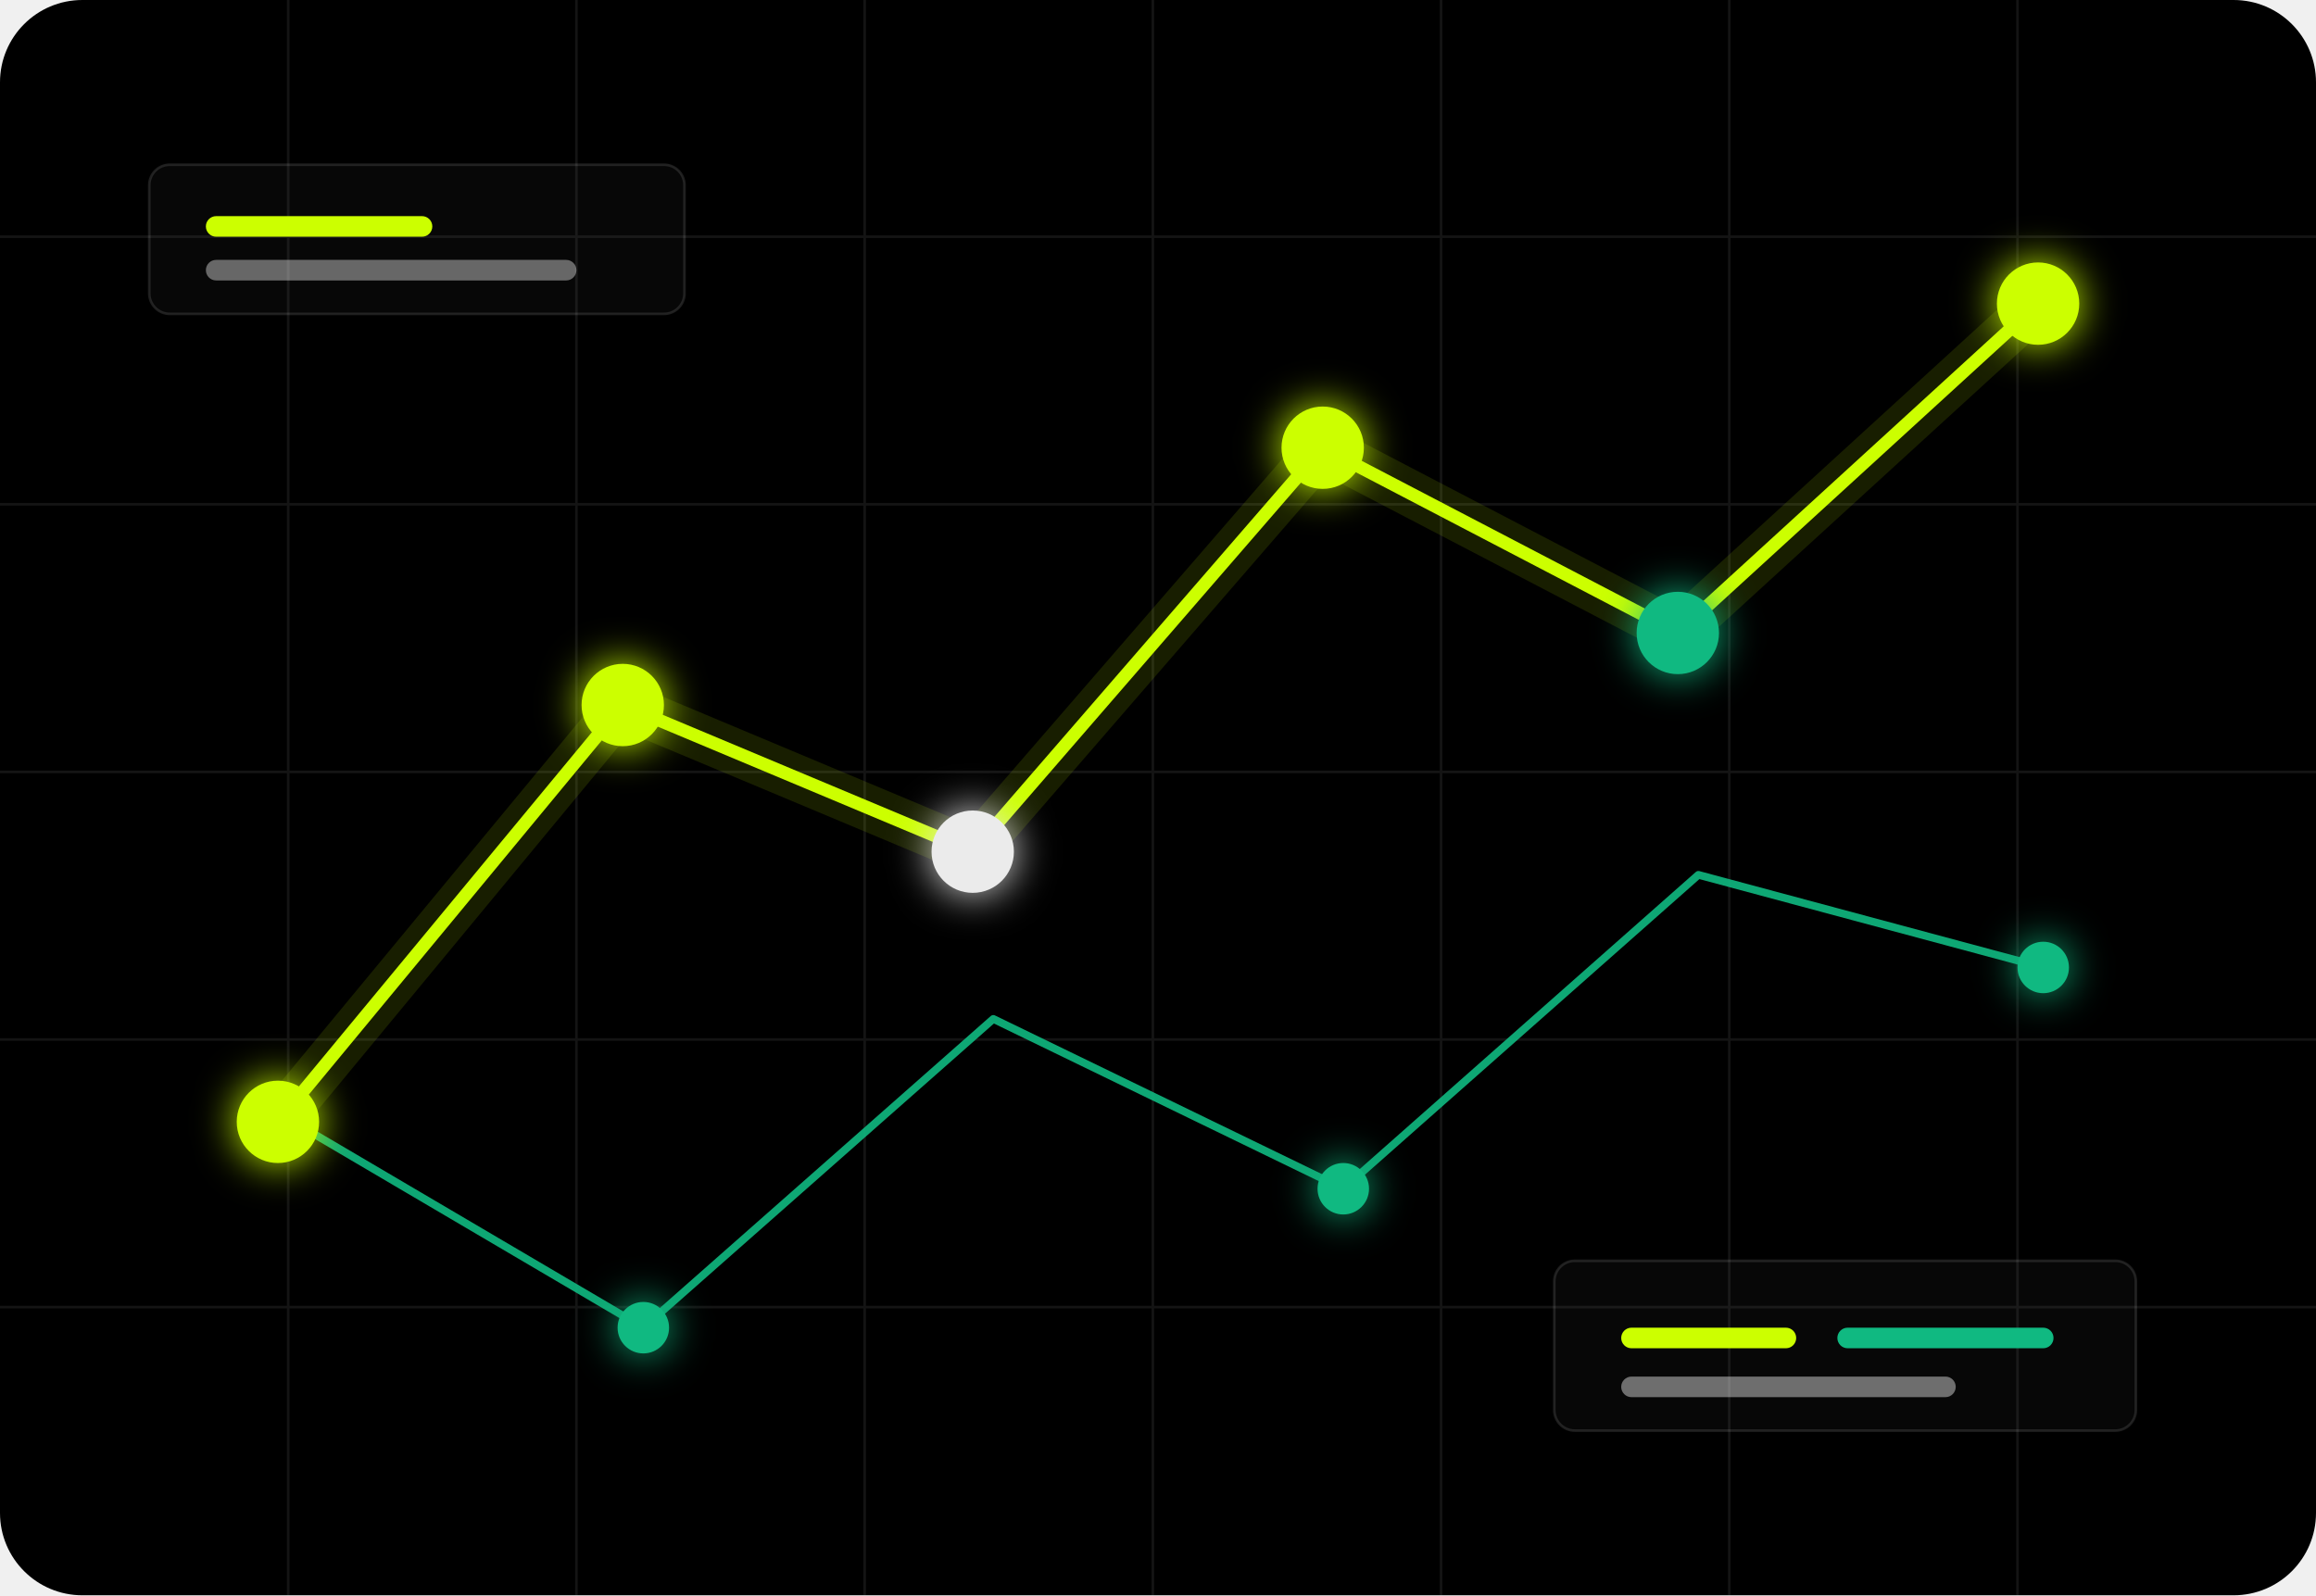
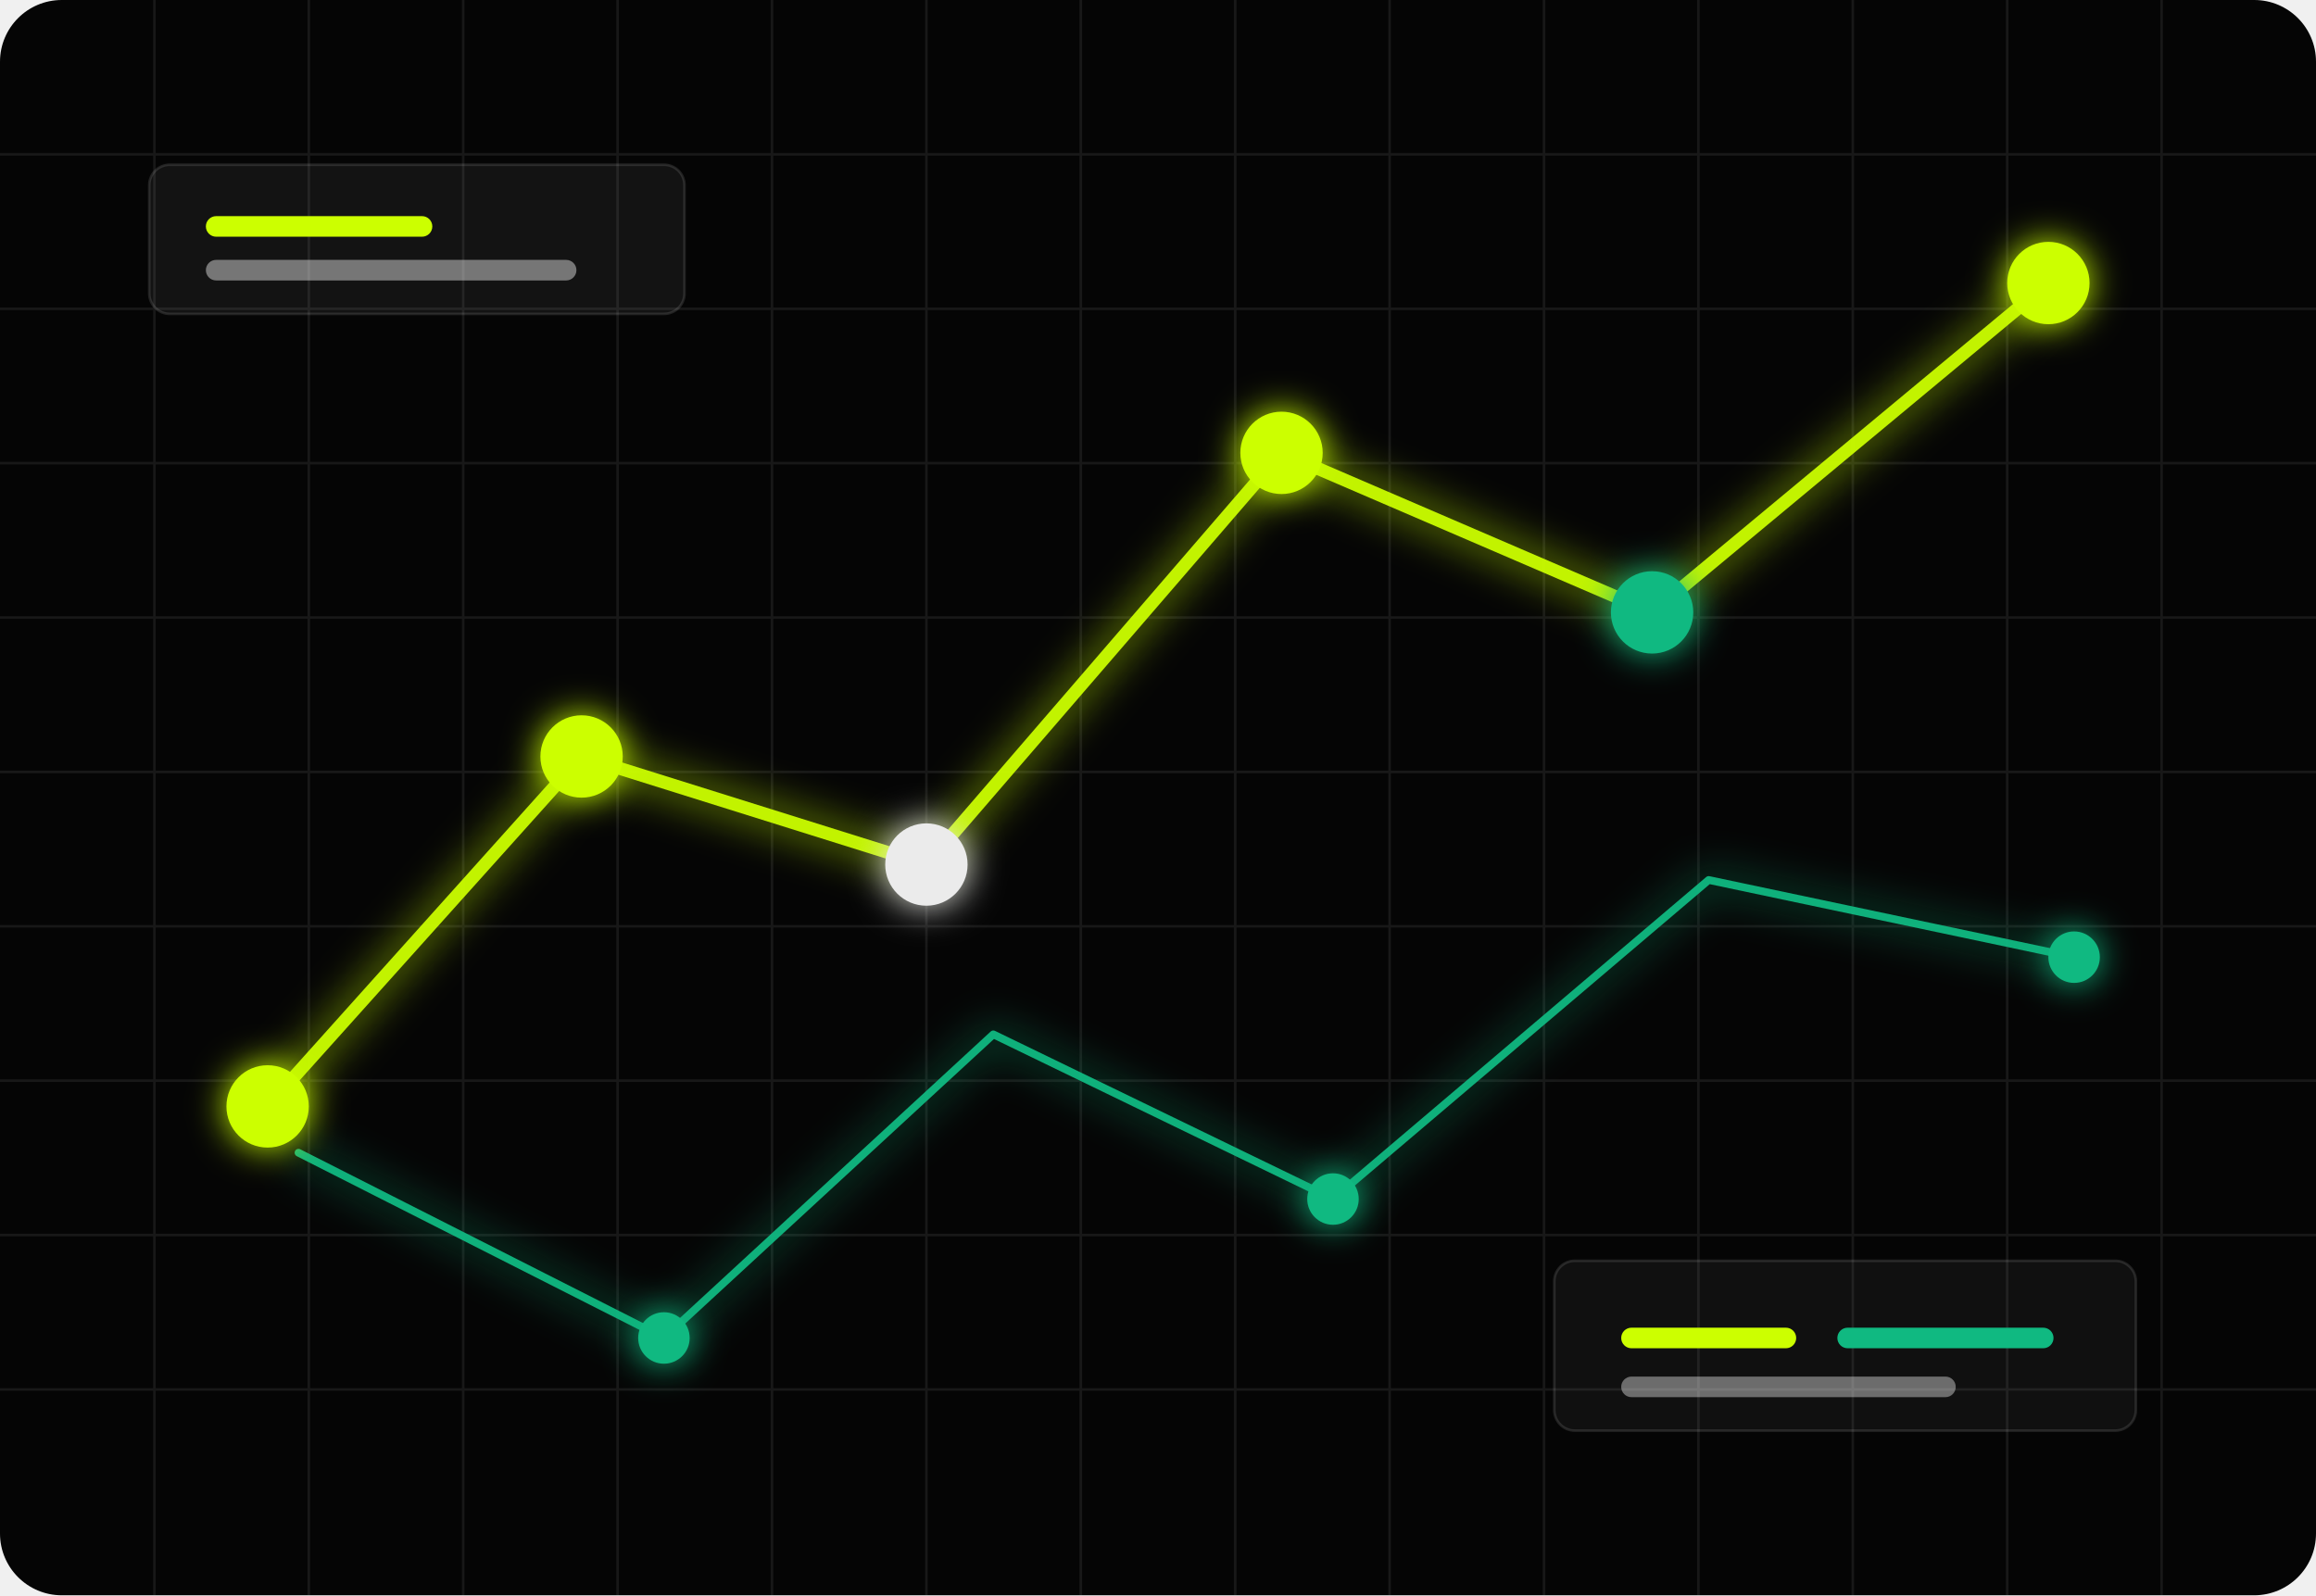
<svg xmlns="http://www.w3.org/2000/svg" width="900" height="620" viewBox="0 0 900 620" fill="none">
-   <rect width="900" height="620" rx="32" fill="#000000" />
-   <path d="M0 92H900M0 196H900M0 300H900M0 404H900M0 508H900M112 0V620M224 0V620M336 0V620M448 0V620M560 0V620M672 0V620M784 0V620" stroke="#ffffff" stroke-opacity="0.08" stroke-width="1" />
-   <path d="M108 436L242 274L378 331L514 174L652 246L792 118" stroke="#CCFF00" stroke-width="5" stroke-linecap="round" stroke-linejoin="round" />
-   <path d="M114 436L250 516L386 396L522 462L660 340L794 376" stroke="#10B981" stroke-width="3" stroke-linecap="round" stroke-linejoin="round" opacity=".9" />
-   <path d="M108 436L242 274L378 331L514 174L652 246L792 118" stroke="#CCFF00" stroke-width="18" stroke-linecap="round" stroke-linejoin="round" opacity=".12" />
-   <g filter="url(#glow)">
-     <circle cx="108" cy="436" r="16" fill="#CCFF00" />
-     <circle cx="242" cy="274" r="16" fill="#CCFF00" />
-     <circle cx="378" cy="331" r="16" fill="#EBEBEB" />
-     <circle cx="514" cy="174" r="16" fill="#CCFF00" />
-     <circle cx="652" cy="246" r="16" fill="#10B981" />
-     <circle cx="792" cy="118" r="16" fill="#CCFF00" />
-     <circle cx="250" cy="516" r="10" fill="#10B981" />
-     <circle cx="522" cy="462" r="10" fill="#10B981" />
-     <circle cx="794" cy="376" r="10" fill="#10B981" />
+   <rect width="900" height="620" rx="24" fill="#050505" />
+   <path d="M0 60H900M0 120H900M0 180H900M0 240H900M0 300H900M0 360H900M0 420H900M0 480H900M0 540H900M60 0V620M120 0V620M180 0V620M240 0V620M300 0V620M360 0V620M420 0V620M480 0V620M540 0V620M600 0V620M660 0V620M720 0V620M780 0V620M840 0V620" stroke="white" stroke-opacity="0.075" />
+   <g opacity="0.95" filter="url(#glow)">
+     <path d="M104 430L226 294L360 336L498 176L642 238L796 110" stroke="#CCFF00" stroke-width="5" stroke-linecap="round" stroke-linejoin="round" />
+     <path d="M116 448L258 520L386 402L518 466L664 342L806 372" stroke="#10B981" stroke-width="3" stroke-linecap="round" stroke-linejoin="round" />
  </g>
-   <rect x="58" y="64" width="208" height="58" rx="8" fill="#ffffff" fill-opacity="0.03" stroke="#ffffff" stroke-opacity="0.12" />
+   <g filter="url(#nodeGlow)">
+     <circle cx="104" cy="430" r="16" fill="#CCFF00" />
+     <circle cx="226" cy="294" r="16" fill="#CCFF00" />
+     <circle cx="360" cy="336" r="16" fill="#EBEBEB" />
+     <circle cx="498" cy="176" r="16" fill="#CCFF00" />
+     <circle cx="642" cy="238" r="16" fill="#10B981" />
+     <circle cx="796" cy="110" r="16" fill="#CCFF00" />
+     <circle cx="258" cy="520" r="10" fill="#10B981" />
+     <circle cx="518" cy="466" r="10" fill="#10B981" />
+     <circle cx="806" cy="372" r="10" fill="#10B981" />
+   </g>
+   <rect x="58" y="64" width="208" height="58" rx="8" fill="white" fill-opacity="0.055" stroke="white" stroke-opacity="0.12" />
  <rect x="80" y="84" width="88" height="8" rx="4" fill="#CCFF00" />
-   <rect x="80" y="101" width="144" height="8" rx="4" fill="#EBEBEB" opacity=".42" />
-   <rect x="604" y="490" width="226" height="66" rx="8" fill="#ffffff" fill-opacity="0.03" stroke="#ffffff" stroke-opacity="0.12" />
+   <rect x="80" y="101" width="144" height="8" rx="4" fill="#EBEBEB" fill-opacity="0.46" />
+   <rect x="604" y="490" width="226" height="66" rx="8" fill="white" fill-opacity="0.045" stroke="white" stroke-opacity="0.12" />
  <rect x="630" y="516" width="68" height="8" rx="4" fill="#CCFF00" />
  <rect x="714" y="516" width="84" height="8" rx="4" fill="#10B981" />
-   <rect x="630" y="535" width="130" height="8" rx="4" fill="#EBEBEB" opacity=".45" />
+   <rect x="630" y="535" width="130" height="8" rx="4" fill="#EBEBEB" opacity="0.42" />
  <defs>
-     <filter id="glow" x="68" y="78" width="764" height="478" filterUnits="userSpaceOnUse" color-interpolation-filters="sRGB">
+     <filter id="glow" x="44" y="50" width="822" height="530" filterUnits="userSpaceOnUse" color-interpolation-filters="sRGB">
      <feGaussianBlur stdDeviation="8" result="blur" />
+       <feMerge>
+         <feMergeNode in="blur" />
+         <feMergeNode in="SourceGraphic" />
+       </feMerge>
+     </filter>
+     <filter id="nodeGlow" x="70" y="76" width="770" height="478" filterUnits="userSpaceOnUse" color-interpolation-filters="sRGB">
+       <feGaussianBlur stdDeviation="7" result="blur" />
      <feMerge>
        <feMergeNode in="blur" />
        <feMergeNode in="SourceGraphic" />
      </feMerge>
    </filter>
  </defs>
</svg>
